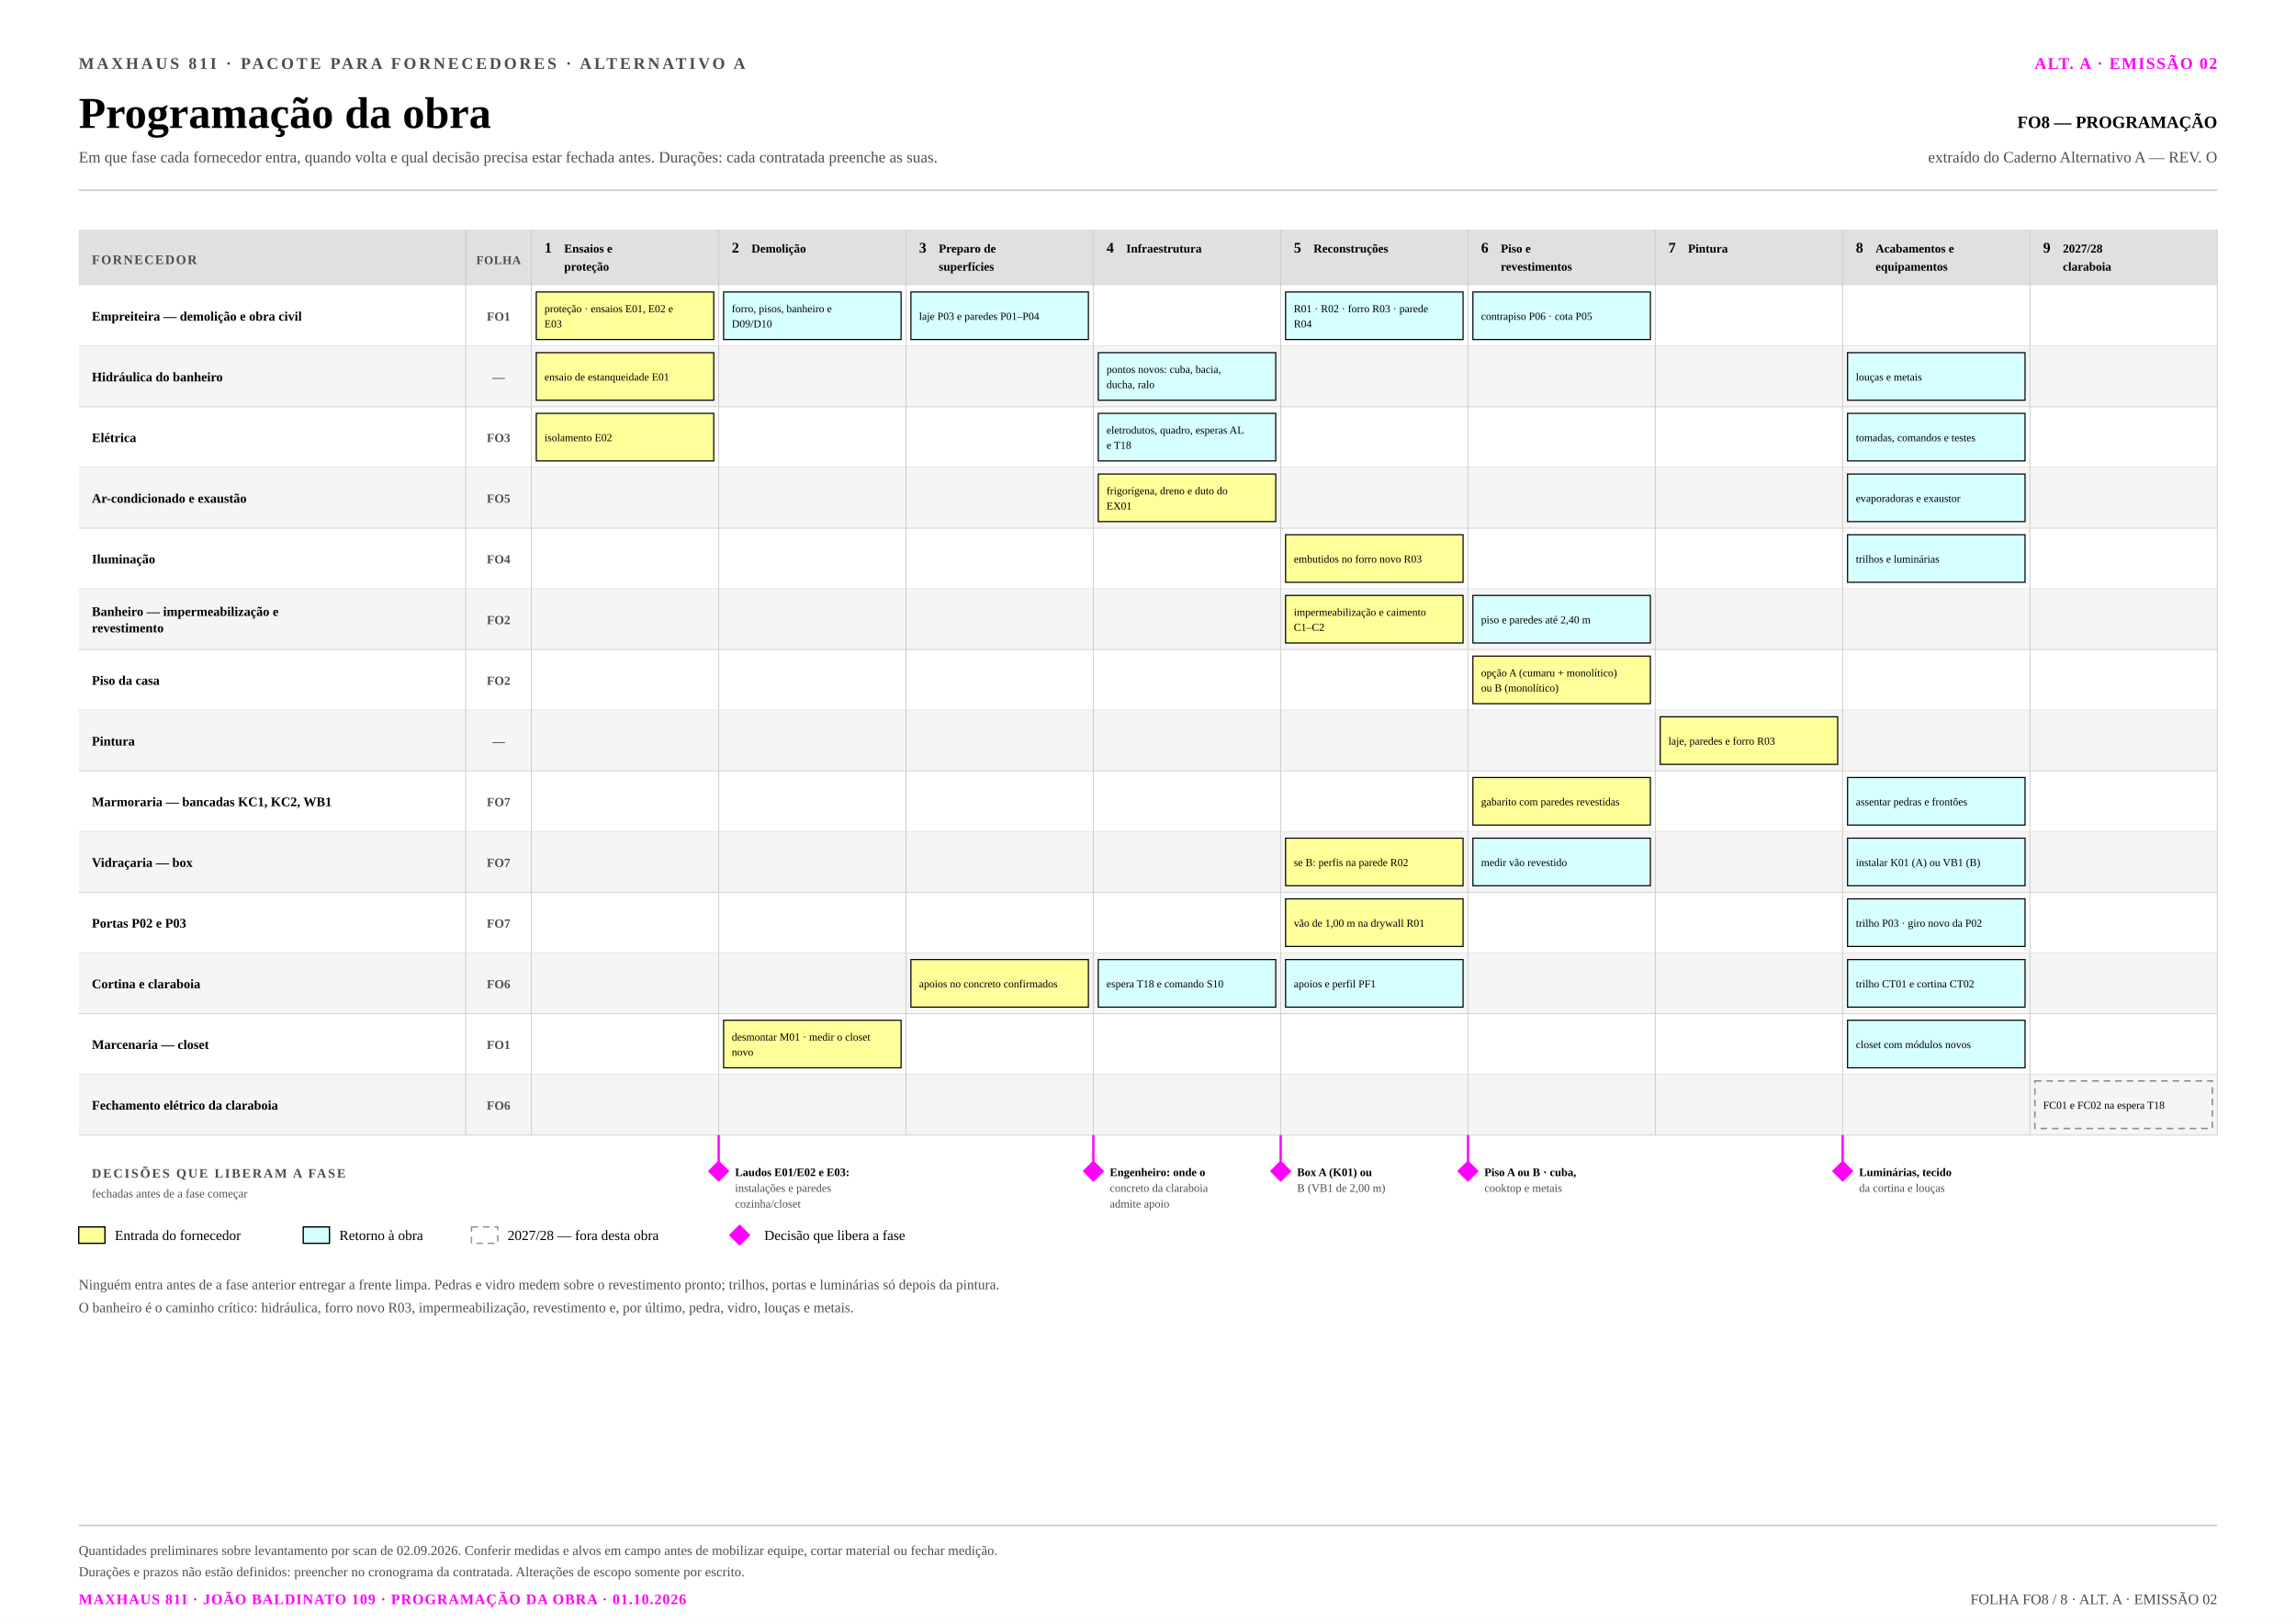
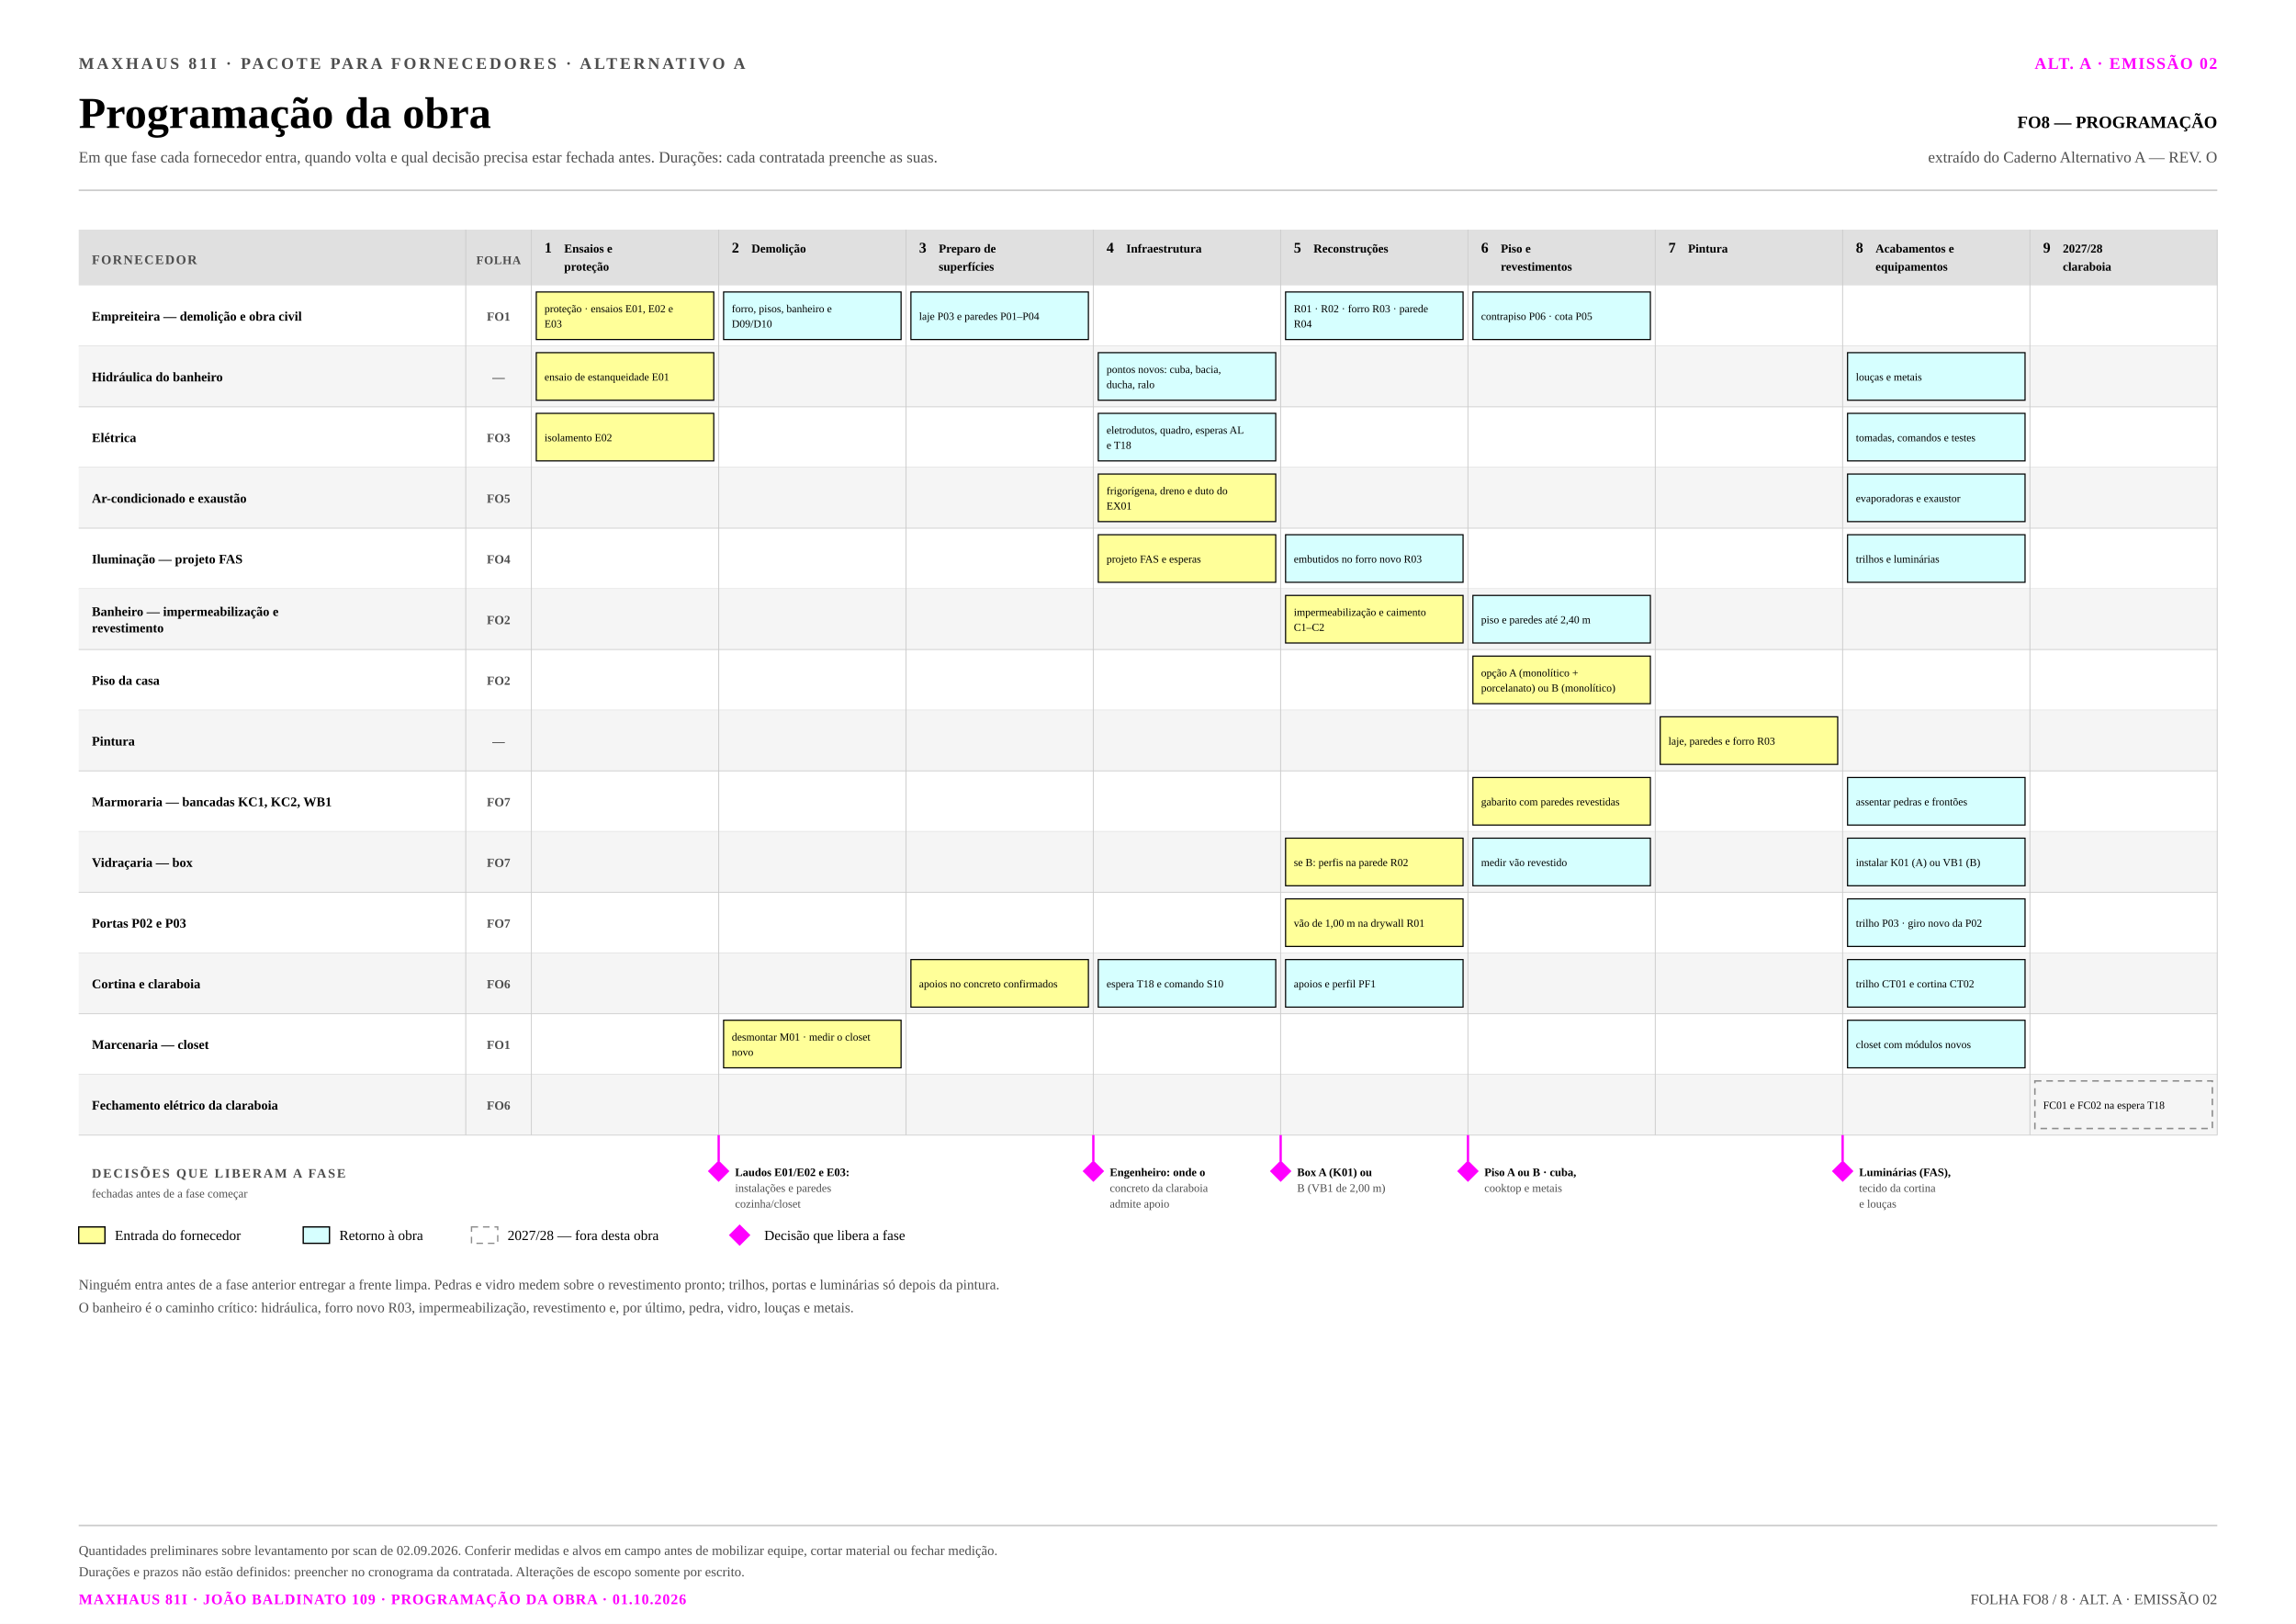
<svg xmlns="http://www.w3.org/2000/svg" viewBox="0 0 1400 990" width="1400" height="990">
  <rect x="0.00" y="0.00" width="1400.00" height="990.00" fill="#ffffff" />
  <text x="48.0" y="42.0" font-family="'Tiempos Text', 'Source Serif 4', Georgia, 'Times New Roman', Times, serif" font-size="10.0" fill="#4d4d4d" font-weight="bold" text-anchor="start" letter-spacing="1.60">MAXHAUS 81I  ·  PACOTE PARA FORNECEDORES  ·  ALTERNATIVO A</text>
  <text x="48.0" y="78.0" font-family="'Tiempos Text', 'Source Serif 4', Georgia, 'Times New Roman', Times, serif" font-size="27.0" fill="#000000" font-weight="bold" text-anchor="start">Programação da obra</text>
  <text x="48.0" y="99.0" font-family="'Tiempos Text', 'Source Serif 4', Georgia, 'Times New Roman', Times, serif" font-size="9.6" fill="#4d4d4d" font-weight="normal" text-anchor="start">Em que fase cada fornecedor entra, quando volta e qual decisão precisa estar fechada antes. Durações: cada contratada preenche as suas.</text>
  <text x="1352.0" y="42.0" font-family="'Tiempos Text', 'Source Serif 4', Georgia, 'Times New Roman', Times, serif" font-size="10.0" fill="#ff00ff" font-weight="bold" text-anchor="end" letter-spacing="0.80">ALT. A  ·  EMISSÃO 02</text>
  <text x="1352.0" y="78.0" font-family="'Tiempos Text', 'Source Serif 4', Georgia, 'Times New Roman', Times, serif" font-size="10.5" fill="#000000" font-weight="bold" text-anchor="end">FO8 — PROGRAMAÇÃO</text>
  <text x="1352.0" y="99.0" font-family="'Tiempos Text', 'Source Serif 4', Georgia, 'Times New Roman', Times, serif" font-size="9.6" fill="#4d4d4d" font-weight="normal" text-anchor="end">extraído do Caderno Alternativo A — REV. O</text>
  <line x1="48.00" y1="116.00" x2="1352.00" y2="116.00" stroke="#cccccc" stroke-width="1.00" />
  <rect x="48.00" y="140.00" width="1304.00" height="34.00" fill="#e0e0e0" />
  <text x="56.0" y="161.0" font-family="'Tiempos Text', 'Source Serif 4', Georgia, 'Times New Roman', Times, serif" font-size="8.0" fill="#4d4d4d" font-weight="bold" text-anchor="start" letter-spacing="0.80">FORNECEDOR</text>
  <text x="304.0" y="161.0" font-family="'Tiempos Text', 'Source Serif 4', Georgia, 'Times New Roman', Times, serif" font-size="7.2" fill="#4d4d4d" font-weight="bold" text-anchor="middle" letter-spacing="0.40">FOLHA</text>
  <text x="332.0" y="154.0" font-family="'Tiempos Text', 'Source Serif 4', Georgia, 'Times New Roman', Times, serif" font-size="9.0" fill="#000000" font-weight="bold" text-anchor="start">1</text>
  <text x="344.0" y="154.0" font-family="'Tiempos Text', 'Source Serif 4', Georgia, 'Times New Roman', Times, serif" font-size="7.4" fill="#000000" font-weight="bold" text-anchor="start">Ensaios e</text>
  <text x="344.0" y="165.0" font-family="'Tiempos Text', 'Source Serif 4', Georgia, 'Times New Roman', Times, serif" font-size="7.4" fill="#000000" font-weight="bold" text-anchor="start">proteção</text>
  <text x="446.2" y="154.0" font-family="'Tiempos Text', 'Source Serif 4', Georgia, 'Times New Roman', Times, serif" font-size="9.0" fill="#000000" font-weight="bold" text-anchor="start">2</text>
  <text x="458.2" y="154.0" font-family="'Tiempos Text', 'Source Serif 4', Georgia, 'Times New Roman', Times, serif" font-size="7.4" fill="#000000" font-weight="bold" text-anchor="start">Demolição</text>
  <text x="560.4" y="154.0" font-family="'Tiempos Text', 'Source Serif 4', Georgia, 'Times New Roman', Times, serif" font-size="9.0" fill="#000000" font-weight="bold" text-anchor="start">3</text>
  <text x="572.4" y="154.0" font-family="'Tiempos Text', 'Source Serif 4', Georgia, 'Times New Roman', Times, serif" font-size="7.4" fill="#000000" font-weight="bold" text-anchor="start">Preparo de</text>
  <text x="572.4" y="165.0" font-family="'Tiempos Text', 'Source Serif 4', Georgia, 'Times New Roman', Times, serif" font-size="7.4" fill="#000000" font-weight="bold" text-anchor="start">superfícies</text>
  <text x="674.7" y="154.0" font-family="'Tiempos Text', 'Source Serif 4', Georgia, 'Times New Roman', Times, serif" font-size="9.0" fill="#000000" font-weight="bold" text-anchor="start">4</text>
  <text x="686.7" y="154.0" font-family="'Tiempos Text', 'Source Serif 4', Georgia, 'Times New Roman', Times, serif" font-size="7.4" fill="#000000" font-weight="bold" text-anchor="start">Infraestrutura</text>
  <text x="788.9" y="154.0" font-family="'Tiempos Text', 'Source Serif 4', Georgia, 'Times New Roman', Times, serif" font-size="9.0" fill="#000000" font-weight="bold" text-anchor="start">5</text>
  <text x="800.9" y="154.0" font-family="'Tiempos Text', 'Source Serif 4', Georgia, 'Times New Roman', Times, serif" font-size="7.4" fill="#000000" font-weight="bold" text-anchor="start">Reconstruções</text>
  <text x="903.1" y="154.0" font-family="'Tiempos Text', 'Source Serif 4', Georgia, 'Times New Roman', Times, serif" font-size="9.0" fill="#000000" font-weight="bold" text-anchor="start">6</text>
  <text x="915.1" y="154.0" font-family="'Tiempos Text', 'Source Serif 4', Georgia, 'Times New Roman', Times, serif" font-size="7.4" fill="#000000" font-weight="bold" text-anchor="start">Piso e</text>
  <text x="915.1" y="165.0" font-family="'Tiempos Text', 'Source Serif 4', Georgia, 'Times New Roman', Times, serif" font-size="7.4" fill="#000000" font-weight="bold" text-anchor="start">revestimentos</text>
  <text x="1017.3" y="154.0" font-family="'Tiempos Text', 'Source Serif 4', Georgia, 'Times New Roman', Times, serif" font-size="9.0" fill="#000000" font-weight="bold" text-anchor="start">7</text>
  <text x="1029.3" y="154.0" font-family="'Tiempos Text', 'Source Serif 4', Georgia, 'Times New Roman', Times, serif" font-size="7.4" fill="#000000" font-weight="bold" text-anchor="start">Pintura</text>
  <text x="1131.6" y="154.0" font-family="'Tiempos Text', 'Source Serif 4', Georgia, 'Times New Roman', Times, serif" font-size="9.0" fill="#000000" font-weight="bold" text-anchor="start">8</text>
  <text x="1143.6" y="154.0" font-family="'Tiempos Text', 'Source Serif 4', Georgia, 'Times New Roman', Times, serif" font-size="7.4" fill="#000000" font-weight="bold" text-anchor="start">Acabamentos e</text>
  <text x="1143.6" y="165.0" font-family="'Tiempos Text', 'Source Serif 4', Georgia, 'Times New Roman', Times, serif" font-size="7.4" fill="#000000" font-weight="bold" text-anchor="start">equipamentos</text>
  <text x="1245.8" y="154.0" font-family="'Tiempos Text', 'Source Serif 4', Georgia, 'Times New Roman', Times, serif" font-size="9.0" fill="#000000" font-weight="bold" text-anchor="start">9</text>
  <text x="1257.8" y="154.0" font-family="'Tiempos Text', 'Source Serif 4', Georgia, 'Times New Roman', Times, serif" font-size="7.4" fill="#000000" font-weight="bold" text-anchor="start">2027/28</text>
  <text x="1257.8" y="165.0" font-family="'Tiempos Text', 'Source Serif 4', Georgia, 'Times New Roman', Times, serif" font-size="7.4" fill="#000000" font-weight="bold" text-anchor="start">claraboia</text>
  <text x="56.0" y="195.5" font-family="'Tiempos Text', 'Source Serif 4', Georgia, 'Times New Roman', Times, serif" font-size="8.0" fill="#000000" font-weight="bold" text-anchor="start">Empreiteira — demolição e obra civil</text>
  <text x="304.0" y="195.5" font-family="'Tiempos Text', 'Source Serif 4', Georgia, 'Times New Roman', Times, serif" font-size="7.6" fill="#4d4d4d" font-weight="bold" text-anchor="middle">FO1</text>
  <rect x="327.00" y="178.00" width="108.22" height="29.00" fill="#ffff99" stroke="#000000" stroke-width="0.70" />
  <text x="332.0" y="190.4" font-family="'Tiempos Text', 'Source Serif 4', Georgia, 'Times New Roman', Times, serif" font-size="6.6" fill="#000000" font-weight="normal" text-anchor="start">proteção · ensaios E01, E02 e</text>
  <text x="332.0" y="199.6" font-family="'Tiempos Text', 'Source Serif 4', Georgia, 'Times New Roman', Times, serif" font-size="6.6" fill="#000000" font-weight="normal" text-anchor="start">E03</text>
  <rect x="441.22" y="178.00" width="108.22" height="29.00" fill="#d6ffff" stroke="#000000" stroke-width="0.70" />
  <text x="446.2" y="190.4" font-family="'Tiempos Text', 'Source Serif 4', Georgia, 'Times New Roman', Times, serif" font-size="6.6" fill="#000000" font-weight="normal" text-anchor="start">forro, pisos, banheiro e</text>
  <text x="446.2" y="199.6" font-family="'Tiempos Text', 'Source Serif 4', Georgia, 'Times New Roman', Times, serif" font-size="6.6" fill="#000000" font-weight="normal" text-anchor="start">D09/D10</text>
  <rect x="555.44" y="178.00" width="108.22" height="29.00" fill="#d6ffff" stroke="#000000" stroke-width="0.70" />
  <text x="560.4" y="195.0" font-family="'Tiempos Text', 'Source Serif 4', Georgia, 'Times New Roman', Times, serif" font-size="6.6" fill="#000000" font-weight="normal" text-anchor="start">laje P03 e paredes P01–P04</text>
  <rect x="783.89" y="178.00" width="108.22" height="29.00" fill="#d6ffff" stroke="#000000" stroke-width="0.70" />
  <text x="788.9" y="190.4" font-family="'Tiempos Text', 'Source Serif 4', Georgia, 'Times New Roman', Times, serif" font-size="6.6" fill="#000000" font-weight="normal" text-anchor="start">R01 · R02 · forro R03 · parede</text>
  <text x="788.9" y="199.6" font-family="'Tiempos Text', 'Source Serif 4', Georgia, 'Times New Roman', Times, serif" font-size="6.6" fill="#000000" font-weight="normal" text-anchor="start">R04</text>
  <rect x="898.11" y="178.00" width="108.22" height="29.00" fill="#d6ffff" stroke="#000000" stroke-width="0.70" />
  <text x="903.1" y="195.0" font-family="'Tiempos Text', 'Source Serif 4', Georgia, 'Times New Roman', Times, serif" font-size="6.6" fill="#000000" font-weight="normal" text-anchor="start">contrapiso P06 · cota P05</text>
  <line x1="48.00" y1="211.00" x2="1352.00" y2="211.00" stroke="#cccccc" stroke-width="0.60" opacity="0.80" />
  <rect x="48.00" y="211.00" width="1304.00" height="37.00" fill="#f5f5f5" />
  <text x="56.0" y="232.5" font-family="'Tiempos Text', 'Source Serif 4', Georgia, 'Times New Roman', Times, serif" font-size="8.0" fill="#000000" font-weight="bold" text-anchor="start">Hidráulica do banheiro</text>
  <text x="304.0" y="232.5" font-family="'Tiempos Text', 'Source Serif 4', Georgia, 'Times New Roman', Times, serif" font-size="7.6" fill="#4d4d4d" font-weight="bold" text-anchor="middle">—</text>
  <rect x="327.00" y="215.00" width="108.22" height="29.00" fill="#ffff99" stroke="#000000" stroke-width="0.70" />
  <text x="332.0" y="232.0" font-family="'Tiempos Text', 'Source Serif 4', Georgia, 'Times New Roman', Times, serif" font-size="6.6" fill="#000000" font-weight="normal" text-anchor="start">ensaio de estanqueidade E01</text>
  <rect x="669.67" y="215.00" width="108.22" height="29.00" fill="#d6ffff" stroke="#000000" stroke-width="0.70" />
  <text x="674.7" y="227.4" font-family="'Tiempos Text', 'Source Serif 4', Georgia, 'Times New Roman', Times, serif" font-size="6.6" fill="#000000" font-weight="normal" text-anchor="start">pontos novos: cuba, bacia,</text>
  <text x="674.7" y="236.6" font-family="'Tiempos Text', 'Source Serif 4', Georgia, 'Times New Roman', Times, serif" font-size="6.6" fill="#000000" font-weight="normal" text-anchor="start">ducha, ralo</text>
  <rect x="1126.56" y="215.00" width="108.22" height="29.00" fill="#d6ffff" stroke="#000000" stroke-width="0.70" />
  <text x="1131.6" y="232.0" font-family="'Tiempos Text', 'Source Serif 4', Georgia, 'Times New Roman', Times, serif" font-size="6.6" fill="#000000" font-weight="normal" text-anchor="start">louças e metais</text>
  <line x1="48.00" y1="248.00" x2="1352.00" y2="248.00" stroke="#cccccc" stroke-width="0.60" opacity="0.80" />
  <text x="56.0" y="269.5" font-family="'Tiempos Text', 'Source Serif 4', Georgia, 'Times New Roman', Times, serif" font-size="8.0" fill="#000000" font-weight="bold" text-anchor="start">Elétrica</text>
  <text x="304.0" y="269.5" font-family="'Tiempos Text', 'Source Serif 4', Georgia, 'Times New Roman', Times, serif" font-size="7.6" fill="#4d4d4d" font-weight="bold" text-anchor="middle">FO3</text>
  <rect x="327.00" y="252.00" width="108.22" height="29.00" fill="#ffff99" stroke="#000000" stroke-width="0.70" />
  <text x="332.0" y="269.0" font-family="'Tiempos Text', 'Source Serif 4', Georgia, 'Times New Roman', Times, serif" font-size="6.6" fill="#000000" font-weight="normal" text-anchor="start">isolamento E02</text>
  <rect x="669.67" y="252.00" width="108.22" height="29.00" fill="#d6ffff" stroke="#000000" stroke-width="0.70" />
  <text x="674.7" y="264.4" font-family="'Tiempos Text', 'Source Serif 4', Georgia, 'Times New Roman', Times, serif" font-size="6.6" fill="#000000" font-weight="normal" text-anchor="start">eletrodutos, quadro, esperas AL</text>
  <text x="674.7" y="273.6" font-family="'Tiempos Text', 'Source Serif 4', Georgia, 'Times New Roman', Times, serif" font-size="6.6" fill="#000000" font-weight="normal" text-anchor="start">e T18</text>
  <rect x="1126.56" y="252.00" width="108.22" height="29.00" fill="#d6ffff" stroke="#000000" stroke-width="0.70" />
  <text x="1131.6" y="269.0" font-family="'Tiempos Text', 'Source Serif 4', Georgia, 'Times New Roman', Times, serif" font-size="6.6" fill="#000000" font-weight="normal" text-anchor="start">tomadas, comandos e testes</text>
  <line x1="48.00" y1="285.00" x2="1352.00" y2="285.00" stroke="#cccccc" stroke-width="0.60" opacity="0.80" />
  <rect x="48.00" y="285.00" width="1304.00" height="37.00" fill="#f5f5f5" />
  <text x="56.0" y="306.5" font-family="'Tiempos Text', 'Source Serif 4', Georgia, 'Times New Roman', Times, serif" font-size="8.0" fill="#000000" font-weight="bold" text-anchor="start">Ar-condicionado e exaustão</text>
  <text x="304.0" y="306.5" font-family="'Tiempos Text', 'Source Serif 4', Georgia, 'Times New Roman', Times, serif" font-size="7.6" fill="#4d4d4d" font-weight="bold" text-anchor="middle">FO5</text>
  <rect x="669.67" y="289.00" width="108.22" height="29.00" fill="#ffff99" stroke="#000000" stroke-width="0.70" />
  <text x="674.7" y="301.4" font-family="'Tiempos Text', 'Source Serif 4', Georgia, 'Times New Roman', Times, serif" font-size="6.6" fill="#000000" font-weight="normal" text-anchor="start">frigorígena, dreno e duto do</text>
  <text x="674.7" y="310.6" font-family="'Tiempos Text', 'Source Serif 4', Georgia, 'Times New Roman', Times, serif" font-size="6.6" fill="#000000" font-weight="normal" text-anchor="start">EX01</text>
  <rect x="1126.56" y="289.00" width="108.22" height="29.00" fill="#d6ffff" stroke="#000000" stroke-width="0.70" />
  <text x="1131.6" y="306.0" font-family="'Tiempos Text', 'Source Serif 4', Georgia, 'Times New Roman', Times, serif" font-size="6.6" fill="#000000" font-weight="normal" text-anchor="start">evaporadoras e exaustor</text>
  <line x1="48.00" y1="322.00" x2="1352.00" y2="322.00" stroke="#cccccc" stroke-width="0.60" opacity="0.80" />
-   <text x="56.0" y="343.5" font-family="'Tiempos Text', 'Source Serif 4', Georgia, 'Times New Roman', Times, serif" font-size="8.0" fill="#000000" font-weight="bold" text-anchor="start">Iluminação</text>
+   <text x="56.0" y="343.5" font-family="'Tiempos Text', 'Source Serif 4', Georgia, 'Times New Roman', Times, serif" font-size="8.0" fill="#000000" font-weight="bold" text-anchor="start">Iluminação — projeto FAS</text>
  <text x="304.0" y="343.5" font-family="'Tiempos Text', 'Source Serif 4', Georgia, 'Times New Roman', Times, serif" font-size="7.6" fill="#4d4d4d" font-weight="bold" text-anchor="middle">FO4</text>
-   <rect x="783.89" y="326.00" width="108.22" height="29.00" fill="#ffff99" stroke="#000000" stroke-width="0.70" />
+   <rect x="669.67" y="326.00" width="108.22" height="29.00" fill="#ffff99" stroke="#000000" stroke-width="0.70" />
+   <text x="674.7" y="343.0" font-family="'Tiempos Text', 'Source Serif 4', Georgia, 'Times New Roman', Times, serif" font-size="6.6" fill="#000000" font-weight="normal" text-anchor="start">projeto FAS e esperas</text>
+   <rect x="783.89" y="326.00" width="108.22" height="29.00" fill="#d6ffff" stroke="#000000" stroke-width="0.70" />
  <text x="788.9" y="343.0" font-family="'Tiempos Text', 'Source Serif 4', Georgia, 'Times New Roman', Times, serif" font-size="6.6" fill="#000000" font-weight="normal" text-anchor="start">embutidos no forro novo R03</text>
  <rect x="1126.56" y="326.00" width="108.22" height="29.00" fill="#d6ffff" stroke="#000000" stroke-width="0.70" />
  <text x="1131.6" y="343.0" font-family="'Tiempos Text', 'Source Serif 4', Georgia, 'Times New Roman', Times, serif" font-size="6.6" fill="#000000" font-weight="normal" text-anchor="start">trilhos e luminárias</text>
  <line x1="48.00" y1="359.00" x2="1352.00" y2="359.00" stroke="#cccccc" stroke-width="0.60" opacity="0.80" />
  <rect x="48.00" y="359.00" width="1304.00" height="37.00" fill="#f5f5f5" />
  <text x="56.0" y="375.5" font-family="'Tiempos Text', 'Source Serif 4', Georgia, 'Times New Roman', Times, serif" font-size="8.0" fill="#000000" font-weight="bold" text-anchor="start">Banheiro — impermeabilização e</text>
  <text x="56.0" y="385.5" font-family="'Tiempos Text', 'Source Serif 4', Georgia, 'Times New Roman', Times, serif" font-size="8.0" fill="#000000" font-weight="bold" text-anchor="start">revestimento</text>
  <text x="304.0" y="380.5" font-family="'Tiempos Text', 'Source Serif 4', Georgia, 'Times New Roman', Times, serif" font-size="7.6" fill="#4d4d4d" font-weight="bold" text-anchor="middle">FO2</text>
  <rect x="783.89" y="363.00" width="108.22" height="29.00" fill="#ffff99" stroke="#000000" stroke-width="0.70" />
  <text x="788.9" y="375.4" font-family="'Tiempos Text', 'Source Serif 4', Georgia, 'Times New Roman', Times, serif" font-size="6.6" fill="#000000" font-weight="normal" text-anchor="start">impermeabilização e caimento</text>
  <text x="788.9" y="384.6" font-family="'Tiempos Text', 'Source Serif 4', Georgia, 'Times New Roman', Times, serif" font-size="6.6" fill="#000000" font-weight="normal" text-anchor="start">C1–C2</text>
  <rect x="898.11" y="363.00" width="108.22" height="29.00" fill="#d6ffff" stroke="#000000" stroke-width="0.70" />
  <text x="903.1" y="380.0" font-family="'Tiempos Text', 'Source Serif 4', Georgia, 'Times New Roman', Times, serif" font-size="6.6" fill="#000000" font-weight="normal" text-anchor="start">piso e paredes até 2,40 m</text>
  <line x1="48.00" y1="396.00" x2="1352.00" y2="396.00" stroke="#cccccc" stroke-width="0.60" opacity="0.80" />
  <text x="56.0" y="417.5" font-family="'Tiempos Text', 'Source Serif 4', Georgia, 'Times New Roman', Times, serif" font-size="8.0" fill="#000000" font-weight="bold" text-anchor="start">Piso da casa</text>
  <text x="304.0" y="417.5" font-family="'Tiempos Text', 'Source Serif 4', Georgia, 'Times New Roman', Times, serif" font-size="7.6" fill="#4d4d4d" font-weight="bold" text-anchor="middle">FO2</text>
  <rect x="898.11" y="400.00" width="108.22" height="29.00" fill="#ffff99" stroke="#000000" stroke-width="0.70" />
-   <text x="903.1" y="412.4" font-family="'Tiempos Text', 'Source Serif 4', Georgia, 'Times New Roman', Times, serif" font-size="6.6" fill="#000000" font-weight="normal" text-anchor="start">opção A (cumaru + monolítico)</text>
-   <text x="903.1" y="421.6" font-family="'Tiempos Text', 'Source Serif 4', Georgia, 'Times New Roman', Times, serif" font-size="6.6" fill="#000000" font-weight="normal" text-anchor="start">ou B (monolítico)</text>
+   <text x="903.1" y="412.4" font-family="'Tiempos Text', 'Source Serif 4', Georgia, 'Times New Roman', Times, serif" font-size="6.6" fill="#000000" font-weight="normal" text-anchor="start">opção A (monolítico +</text>
+   <text x="903.1" y="421.6" font-family="'Tiempos Text', 'Source Serif 4', Georgia, 'Times New Roman', Times, serif" font-size="6.6" fill="#000000" font-weight="normal" text-anchor="start">porcelanato) ou B (monolítico)</text>
  <line x1="48.00" y1="433.00" x2="1352.00" y2="433.00" stroke="#cccccc" stroke-width="0.60" opacity="0.80" />
  <rect x="48.00" y="433.00" width="1304.00" height="37.00" fill="#f5f5f5" />
  <text x="56.0" y="454.5" font-family="'Tiempos Text', 'Source Serif 4', Georgia, 'Times New Roman', Times, serif" font-size="8.0" fill="#000000" font-weight="bold" text-anchor="start">Pintura</text>
  <text x="304.0" y="454.5" font-family="'Tiempos Text', 'Source Serif 4', Georgia, 'Times New Roman', Times, serif" font-size="7.6" fill="#4d4d4d" font-weight="bold" text-anchor="middle">—</text>
  <rect x="1012.33" y="437.00" width="108.22" height="29.00" fill="#ffff99" stroke="#000000" stroke-width="0.70" />
  <text x="1017.3" y="454.0" font-family="'Tiempos Text', 'Source Serif 4', Georgia, 'Times New Roman', Times, serif" font-size="6.6" fill="#000000" font-weight="normal" text-anchor="start">laje, paredes e forro R03</text>
  <line x1="48.00" y1="470.00" x2="1352.00" y2="470.00" stroke="#cccccc" stroke-width="0.60" opacity="0.80" />
  <text x="56.0" y="491.5" font-family="'Tiempos Text', 'Source Serif 4', Georgia, 'Times New Roman', Times, serif" font-size="8.0" fill="#000000" font-weight="bold" text-anchor="start">Marmoraria — bancadas KC1, KC2, WB1</text>
  <text x="304.0" y="491.5" font-family="'Tiempos Text', 'Source Serif 4', Georgia, 'Times New Roman', Times, serif" font-size="7.6" fill="#4d4d4d" font-weight="bold" text-anchor="middle">FO7</text>
  <rect x="898.11" y="474.00" width="108.22" height="29.00" fill="#ffff99" stroke="#000000" stroke-width="0.70" />
  <text x="903.1" y="491.0" font-family="'Tiempos Text', 'Source Serif 4', Georgia, 'Times New Roman', Times, serif" font-size="6.6" fill="#000000" font-weight="normal" text-anchor="start">gabarito com paredes revestidas</text>
  <rect x="1126.56" y="474.00" width="108.22" height="29.00" fill="#d6ffff" stroke="#000000" stroke-width="0.70" />
  <text x="1131.6" y="491.0" font-family="'Tiempos Text', 'Source Serif 4', Georgia, 'Times New Roman', Times, serif" font-size="6.6" fill="#000000" font-weight="normal" text-anchor="start">assentar pedras e frontões</text>
  <line x1="48.00" y1="507.00" x2="1352.00" y2="507.00" stroke="#cccccc" stroke-width="0.60" opacity="0.80" />
  <rect x="48.00" y="507.00" width="1304.00" height="37.00" fill="#f5f5f5" />
  <text x="56.0" y="528.5" font-family="'Tiempos Text', 'Source Serif 4', Georgia, 'Times New Roman', Times, serif" font-size="8.0" fill="#000000" font-weight="bold" text-anchor="start">Vidraçaria — box</text>
  <text x="304.0" y="528.5" font-family="'Tiempos Text', 'Source Serif 4', Georgia, 'Times New Roman', Times, serif" font-size="7.6" fill="#4d4d4d" font-weight="bold" text-anchor="middle">FO7</text>
  <rect x="783.89" y="511.00" width="108.22" height="29.00" fill="#ffff99" stroke="#000000" stroke-width="0.70" />
  <text x="788.9" y="528.0" font-family="'Tiempos Text', 'Source Serif 4', Georgia, 'Times New Roman', Times, serif" font-size="6.6" fill="#000000" font-weight="normal" text-anchor="start">se B: perfis na parede R02</text>
  <rect x="898.11" y="511.00" width="108.22" height="29.00" fill="#d6ffff" stroke="#000000" stroke-width="0.70" />
  <text x="903.1" y="528.0" font-family="'Tiempos Text', 'Source Serif 4', Georgia, 'Times New Roman', Times, serif" font-size="6.6" fill="#000000" font-weight="normal" text-anchor="start">medir vão revestido</text>
  <rect x="1126.56" y="511.00" width="108.22" height="29.00" fill="#d6ffff" stroke="#000000" stroke-width="0.70" />
  <text x="1131.6" y="528.0" font-family="'Tiempos Text', 'Source Serif 4', Georgia, 'Times New Roman', Times, serif" font-size="6.6" fill="#000000" font-weight="normal" text-anchor="start">instalar K01 (A) ou VB1 (B)</text>
  <line x1="48.00" y1="544.00" x2="1352.00" y2="544.00" stroke="#cccccc" stroke-width="0.60" opacity="0.80" />
  <text x="56.0" y="565.5" font-family="'Tiempos Text', 'Source Serif 4', Georgia, 'Times New Roman', Times, serif" font-size="8.0" fill="#000000" font-weight="bold" text-anchor="start">Portas P02 e P03</text>
  <text x="304.0" y="565.5" font-family="'Tiempos Text', 'Source Serif 4', Georgia, 'Times New Roman', Times, serif" font-size="7.6" fill="#4d4d4d" font-weight="bold" text-anchor="middle">FO7</text>
  <rect x="783.89" y="548.00" width="108.22" height="29.00" fill="#ffff99" stroke="#000000" stroke-width="0.70" />
  <text x="788.9" y="565.0" font-family="'Tiempos Text', 'Source Serif 4', Georgia, 'Times New Roman', Times, serif" font-size="6.6" fill="#000000" font-weight="normal" text-anchor="start">vão de 1,00 m na drywall R01</text>
  <rect x="1126.56" y="548.00" width="108.22" height="29.00" fill="#d6ffff" stroke="#000000" stroke-width="0.70" />
  <text x="1131.6" y="565.0" font-family="'Tiempos Text', 'Source Serif 4', Georgia, 'Times New Roman', Times, serif" font-size="6.6" fill="#000000" font-weight="normal" text-anchor="start">trilho P03 · giro novo da P02</text>
  <line x1="48.00" y1="581.00" x2="1352.00" y2="581.00" stroke="#cccccc" stroke-width="0.60" opacity="0.80" />
  <rect x="48.00" y="581.00" width="1304.00" height="37.00" fill="#f5f5f5" />
  <text x="56.0" y="602.5" font-family="'Tiempos Text', 'Source Serif 4', Georgia, 'Times New Roman', Times, serif" font-size="8.0" fill="#000000" font-weight="bold" text-anchor="start">Cortina e claraboia</text>
  <text x="304.0" y="602.5" font-family="'Tiempos Text', 'Source Serif 4', Georgia, 'Times New Roman', Times, serif" font-size="7.6" fill="#4d4d4d" font-weight="bold" text-anchor="middle">FO6</text>
  <rect x="555.44" y="585.00" width="108.22" height="29.00" fill="#ffff99" stroke="#000000" stroke-width="0.70" />
  <text x="560.4" y="602.0" font-family="'Tiempos Text', 'Source Serif 4', Georgia, 'Times New Roman', Times, serif" font-size="6.6" fill="#000000" font-weight="normal" text-anchor="start">apoios no concreto confirmados</text>
  <rect x="669.67" y="585.00" width="108.22" height="29.00" fill="#d6ffff" stroke="#000000" stroke-width="0.70" />
  <text x="674.7" y="602.0" font-family="'Tiempos Text', 'Source Serif 4', Georgia, 'Times New Roman', Times, serif" font-size="6.6" fill="#000000" font-weight="normal" text-anchor="start">espera T18 e comando S10</text>
  <rect x="783.89" y="585.00" width="108.22" height="29.00" fill="#d6ffff" stroke="#000000" stroke-width="0.70" />
  <text x="788.9" y="602.0" font-family="'Tiempos Text', 'Source Serif 4', Georgia, 'Times New Roman', Times, serif" font-size="6.6" fill="#000000" font-weight="normal" text-anchor="start">apoios e perfil PF1</text>
  <rect x="1126.56" y="585.00" width="108.22" height="29.00" fill="#d6ffff" stroke="#000000" stroke-width="0.70" />
  <text x="1131.6" y="602.0" font-family="'Tiempos Text', 'Source Serif 4', Georgia, 'Times New Roman', Times, serif" font-size="6.6" fill="#000000" font-weight="normal" text-anchor="start">trilho CT01 e cortina CT02</text>
  <line x1="48.00" y1="618.00" x2="1352.00" y2="618.00" stroke="#cccccc" stroke-width="0.60" opacity="0.80" />
  <text x="56.0" y="639.5" font-family="'Tiempos Text', 'Source Serif 4', Georgia, 'Times New Roman', Times, serif" font-size="8.0" fill="#000000" font-weight="bold" text-anchor="start">Marcenaria — closet</text>
  <text x="304.0" y="639.5" font-family="'Tiempos Text', 'Source Serif 4', Georgia, 'Times New Roman', Times, serif" font-size="7.6" fill="#4d4d4d" font-weight="bold" text-anchor="middle">FO1</text>
  <rect x="441.22" y="622.00" width="108.22" height="29.00" fill="#ffff99" stroke="#000000" stroke-width="0.70" />
  <text x="446.2" y="634.4" font-family="'Tiempos Text', 'Source Serif 4', Georgia, 'Times New Roman', Times, serif" font-size="6.6" fill="#000000" font-weight="normal" text-anchor="start">desmontar M01 · medir o closet</text>
  <text x="446.2" y="643.6" font-family="'Tiempos Text', 'Source Serif 4', Georgia, 'Times New Roman', Times, serif" font-size="6.6" fill="#000000" font-weight="normal" text-anchor="start">novo</text>
  <rect x="1126.56" y="622.00" width="108.22" height="29.00" fill="#d6ffff" stroke="#000000" stroke-width="0.70" />
  <text x="1131.6" y="639.0" font-family="'Tiempos Text', 'Source Serif 4', Georgia, 'Times New Roman', Times, serif" font-size="6.6" fill="#000000" font-weight="normal" text-anchor="start">closet com módulos novos</text>
  <line x1="48.00" y1="655.00" x2="1352.00" y2="655.00" stroke="#cccccc" stroke-width="0.60" opacity="0.80" />
  <rect x="48.00" y="655.00" width="1304.00" height="37.00" fill="#f5f5f5" />
  <text x="56.0" y="676.5" font-family="'Tiempos Text', 'Source Serif 4', Georgia, 'Times New Roman', Times, serif" font-size="8.0" fill="#000000" font-weight="bold" text-anchor="start">Fechamento elétrico da claraboia</text>
  <text x="304.0" y="676.5" font-family="'Tiempos Text', 'Source Serif 4', Georgia, 'Times New Roman', Times, serif" font-size="7.6" fill="#4d4d4d" font-weight="bold" text-anchor="middle">FO6</text>
  <rect x="1240.78" y="659.00" width="108.22" height="29.00" fill="none" stroke="#8c8c8c" stroke-width="0.90" stroke-dasharray="4 3" />
  <text x="1245.8" y="676.0" font-family="'Tiempos Text', 'Source Serif 4', Georgia, 'Times New Roman', Times, serif" font-size="6.6" fill="#000000" font-weight="normal" text-anchor="start">FC01 e FC02 na espera T18</text>
  <line x1="48.00" y1="692.00" x2="1352.00" y2="692.00" stroke="#cccccc" stroke-width="0.60" opacity="0.80" />
  <line x1="324.00" y1="140.00" x2="324.00" y2="692.00" stroke="#cccccc" stroke-width="0.60" opacity="0.90" />
  <line x1="438.22" y1="140.00" x2="438.22" y2="692.00" stroke="#cccccc" stroke-width="0.60" opacity="0.90" />
  <line x1="552.44" y1="140.00" x2="552.44" y2="692.00" stroke="#cccccc" stroke-width="0.60" opacity="0.90" />
  <line x1="666.67" y1="140.00" x2="666.67" y2="692.00" stroke="#cccccc" stroke-width="0.60" opacity="0.90" />
  <line x1="780.89" y1="140.00" x2="780.89" y2="692.00" stroke="#cccccc" stroke-width="0.60" opacity="0.90" />
  <line x1="895.11" y1="140.00" x2="895.11" y2="692.00" stroke="#cccccc" stroke-width="0.60" opacity="0.90" />
  <line x1="1009.33" y1="140.00" x2="1009.33" y2="692.00" stroke="#cccccc" stroke-width="0.60" opacity="0.90" />
  <line x1="1123.56" y1="140.00" x2="1123.56" y2="692.00" stroke="#cccccc" stroke-width="0.60" opacity="0.90" />
  <line x1="1237.78" y1="140.00" x2="1237.78" y2="692.00" stroke="#cccccc" stroke-width="0.60" opacity="0.90" />
  <line x1="1352.00" y1="140.00" x2="1352.00" y2="692.00" stroke="#cccccc" stroke-width="0.60" opacity="0.90" />
  <line x1="284.00" y1="140.00" x2="284.00" y2="692.00" stroke="#cccccc" stroke-width="0.60" opacity="0.90" />
  <text x="56.0" y="718.0" font-family="'Tiempos Text', 'Source Serif 4', Georgia, 'Times New Roman', Times, serif" font-size="8.0" fill="#4d4d4d" font-weight="bold" text-anchor="start" letter-spacing="1.00">DECISÕES QUE LIBERAM A FASE</text>
  <text x="56.0" y="730.0" font-family="'Tiempos Text', 'Source Serif 4', Georgia, 'Times New Roman', Times, serif" font-size="7.2" fill="#4d4d4d" font-weight="normal" text-anchor="start">fechadas antes de a fase começar</text>
  <line x1="438.22" y1="692.00" x2="438.22" y2="708.00" stroke="#ff00ff" stroke-width="1.40" />
  <path d="M 438.2 708.0 L 444.2 714.0 L 438.2 720.0 L 432.2 714.0 Z" fill="#ff00ff" stroke="#ff00ff" stroke-width="0.80" />
  <text x="448.2" y="717.0" font-family="'Tiempos Text', 'Source Serif 4', Georgia, 'Times New Roman', Times, serif" font-size="7.0" fill="#000000" font-weight="bold" text-anchor="start">Laudos E01/E02 e E03:</text>
  <text x="448.2" y="726.6" font-family="'Tiempos Text', 'Source Serif 4', Georgia, 'Times New Roman', Times, serif" font-size="7.0" fill="#4d4d4d" font-weight="normal" text-anchor="start">instalações e paredes</text>
  <text x="448.2" y="736.2" font-family="'Tiempos Text', 'Source Serif 4', Georgia, 'Times New Roman', Times, serif" font-size="7.0" fill="#4d4d4d" font-weight="normal" text-anchor="start">cozinha/closet</text>
  <line x1="666.67" y1="692.00" x2="666.67" y2="708.00" stroke="#ff00ff" stroke-width="1.40" />
  <path d="M 666.7 708.0 L 672.7 714.0 L 666.7 720.0 L 660.7 714.0 Z" fill="#ff00ff" stroke="#ff00ff" stroke-width="0.80" />
  <text x="676.7" y="717.0" font-family="'Tiempos Text', 'Source Serif 4', Georgia, 'Times New Roman', Times, serif" font-size="7.0" fill="#000000" font-weight="bold" text-anchor="start">Engenheiro: onde o</text>
  <text x="676.7" y="726.6" font-family="'Tiempos Text', 'Source Serif 4', Georgia, 'Times New Roman', Times, serif" font-size="7.0" fill="#4d4d4d" font-weight="normal" text-anchor="start">concreto da claraboia</text>
  <text x="676.7" y="736.2" font-family="'Tiempos Text', 'Source Serif 4', Georgia, 'Times New Roman', Times, serif" font-size="7.0" fill="#4d4d4d" font-weight="normal" text-anchor="start">admite apoio</text>
  <line x1="780.89" y1="692.00" x2="780.89" y2="708.00" stroke="#ff00ff" stroke-width="1.40" />
  <path d="M 780.9 708.0 L 786.9 714.0 L 780.9 720.0 L 774.9 714.0 Z" fill="#ff00ff" stroke="#ff00ff" stroke-width="0.80" />
  <text x="790.9" y="717.0" font-family="'Tiempos Text', 'Source Serif 4', Georgia, 'Times New Roman', Times, serif" font-size="7.0" fill="#000000" font-weight="bold" text-anchor="start">Box A (K01) ou</text>
  <text x="790.9" y="726.6" font-family="'Tiempos Text', 'Source Serif 4', Georgia, 'Times New Roman', Times, serif" font-size="7.0" fill="#4d4d4d" font-weight="normal" text-anchor="start">B (VB1 de 2,00 m)</text>
  <line x1="895.11" y1="692.00" x2="895.11" y2="708.00" stroke="#ff00ff" stroke-width="1.40" />
  <path d="M 895.1 708.0 L 901.1 714.0 L 895.1 720.0 L 889.1 714.0 Z" fill="#ff00ff" stroke="#ff00ff" stroke-width="0.80" />
  <text x="905.1" y="717.0" font-family="'Tiempos Text', 'Source Serif 4', Georgia, 'Times New Roman', Times, serif" font-size="7.0" fill="#000000" font-weight="bold" text-anchor="start">Piso A ou B · cuba,</text>
  <text x="905.1" y="726.6" font-family="'Tiempos Text', 'Source Serif 4', Georgia, 'Times New Roman', Times, serif" font-size="7.0" fill="#4d4d4d" font-weight="normal" text-anchor="start">cooktop e metais</text>
  <line x1="1123.56" y1="692.00" x2="1123.56" y2="708.00" stroke="#ff00ff" stroke-width="1.40" />
  <path d="M 1123.6 708.0 L 1129.6 714.0 L 1123.6 720.0 L 1117.6 714.0 Z" fill="#ff00ff" stroke="#ff00ff" stroke-width="0.80" />
-   <text x="1133.6" y="717.0" font-family="'Tiempos Text', 'Source Serif 4', Georgia, 'Times New Roman', Times, serif" font-size="7.0" fill="#000000" font-weight="bold" text-anchor="start">Luminárias, tecido</text>
-   <text x="1133.6" y="726.6" font-family="'Tiempos Text', 'Source Serif 4', Georgia, 'Times New Roman', Times, serif" font-size="7.0" fill="#4d4d4d" font-weight="normal" text-anchor="start">da cortina e louças</text>
+   <text x="1133.6" y="717.0" font-family="'Tiempos Text', 'Source Serif 4', Georgia, 'Times New Roman', Times, serif" font-size="7.0" fill="#000000" font-weight="bold" text-anchor="start">Luminárias (FAS),</text>
+   <text x="1133.6" y="726.6" font-family="'Tiempos Text', 'Source Serif 4', Georgia, 'Times New Roman', Times, serif" font-size="7.0" fill="#4d4d4d" font-weight="normal" text-anchor="start">tecido da cortina</text>
+   <text x="1133.6" y="736.2" font-family="'Tiempos Text', 'Source Serif 4', Georgia, 'Times New Roman', Times, serif" font-size="7.0" fill="#4d4d4d" font-weight="normal" text-anchor="start">e louças</text>
  <rect x="48.00" y="748.00" width="16.00" height="10.00" fill="#ffff99" stroke="#000000" stroke-width="0.80" />
  <text x="70.0" y="756.0" font-family="'Tiempos Text', 'Source Serif 4', Georgia, 'Times New Roman', Times, serif" font-size="8.6" fill="#000000" font-weight="normal" text-anchor="start">Entrada do fornecedor</text>
  <rect x="184.90" y="748.00" width="16.00" height="10.00" fill="#d6ffff" stroke="#000000" stroke-width="0.80" />
  <text x="206.9" y="756.0" font-family="'Tiempos Text', 'Source Serif 4', Georgia, 'Times New Roman', Times, serif" font-size="8.6" fill="#000000" font-weight="normal" text-anchor="start">Retorno à obra</text>
  <rect x="287.50" y="748.00" width="16.00" height="10.00" fill="none" stroke="#8c8c8c" stroke-width="0.80" stroke-dasharray="4 3" />
  <text x="309.5" y="756.0" font-family="'Tiempos Text', 'Source Serif 4', Georgia, 'Times New Roman', Times, serif" font-size="8.6" fill="#000000" font-weight="normal" text-anchor="start">2027/28 — fora desta obra</text>
  <path d="M 451.0 747.0 L 457.0 753.0 L 451.0 759.0 L 445.0 753.0 Z" fill="#ff00ff" stroke="#ff00ff" stroke-width="0.80" />
  <text x="466.0" y="756.0" font-family="'Tiempos Text', 'Source Serif 4', Georgia, 'Times New Roman', Times, serif" font-size="8.6" fill="#000000" font-weight="normal" text-anchor="start">Decisão que libera a fase</text>
  <text x="48.0" y="786.0" font-family="'Tiempos Text', 'Source Serif 4', Georgia, 'Times New Roman', Times, serif" font-size="8.6" fill="#4d4d4d" font-weight="normal" text-anchor="start">Ninguém entra antes de a fase anterior entregar a frente limpa. Pedras e vidro medem sobre o revestimento pronto; trilhos, portas e luminárias só depois da pintura.</text>
  <text x="48.0" y="800.0" font-family="'Tiempos Text', 'Source Serif 4', Georgia, 'Times New Roman', Times, serif" font-size="8.6" fill="#4d4d4d" font-weight="normal" text-anchor="start">O banheiro é o caminho crítico: hidráulica, forro novo R03, impermeabilização, revestimento e, por último, pedra, vidro, louças e metais.</text>
  <line x1="48.00" y1="930.00" x2="1352.00" y2="930.00" stroke="#cccccc" stroke-width="1.00" />
  <text x="48.0" y="948.0" font-family="'Tiempos Text', 'Source Serif 4', Georgia, 'Times New Roman', Times, serif" font-size="8.3" fill="#4d4d4d" font-weight="normal" text-anchor="start">Quantidades preliminares sobre levantamento por scan de 02.09.2026. Conferir medidas e alvos em campo antes de mobilizar equipe, cortar material ou fechar medição.</text>
  <text x="48.0" y="961.0" font-family="'Tiempos Text', 'Source Serif 4', Georgia, 'Times New Roman', Times, serif" font-size="8.3" fill="#4d4d4d" font-weight="normal" text-anchor="start">Durações e prazos não estão definidos: preencher no cronograma da contratada. Alterações de escopo somente por escrito.</text>
  <text x="48.0" y="978.0" font-family="'Tiempos Text', 'Source Serif 4', Georgia, 'Times New Roman', Times, serif" font-size="9.0" fill="#ff00ff" font-weight="bold" text-anchor="start" letter-spacing="0.50">MAXHAUS 81I  ·  JOÃO BALDINATO 109  ·  PROGRAMAÇÃO DA OBRA  ·  01.10.2026</text>
  <text x="1352.0" y="978.0" font-family="'Tiempos Text', 'Source Serif 4', Georgia, 'Times New Roman', Times, serif" font-size="9.0" fill="#4d4d4d" font-weight="normal" text-anchor="end">FOLHA FO8 / 8   ·   ALT. A  ·  EMISSÃO 02</text>
</svg>
